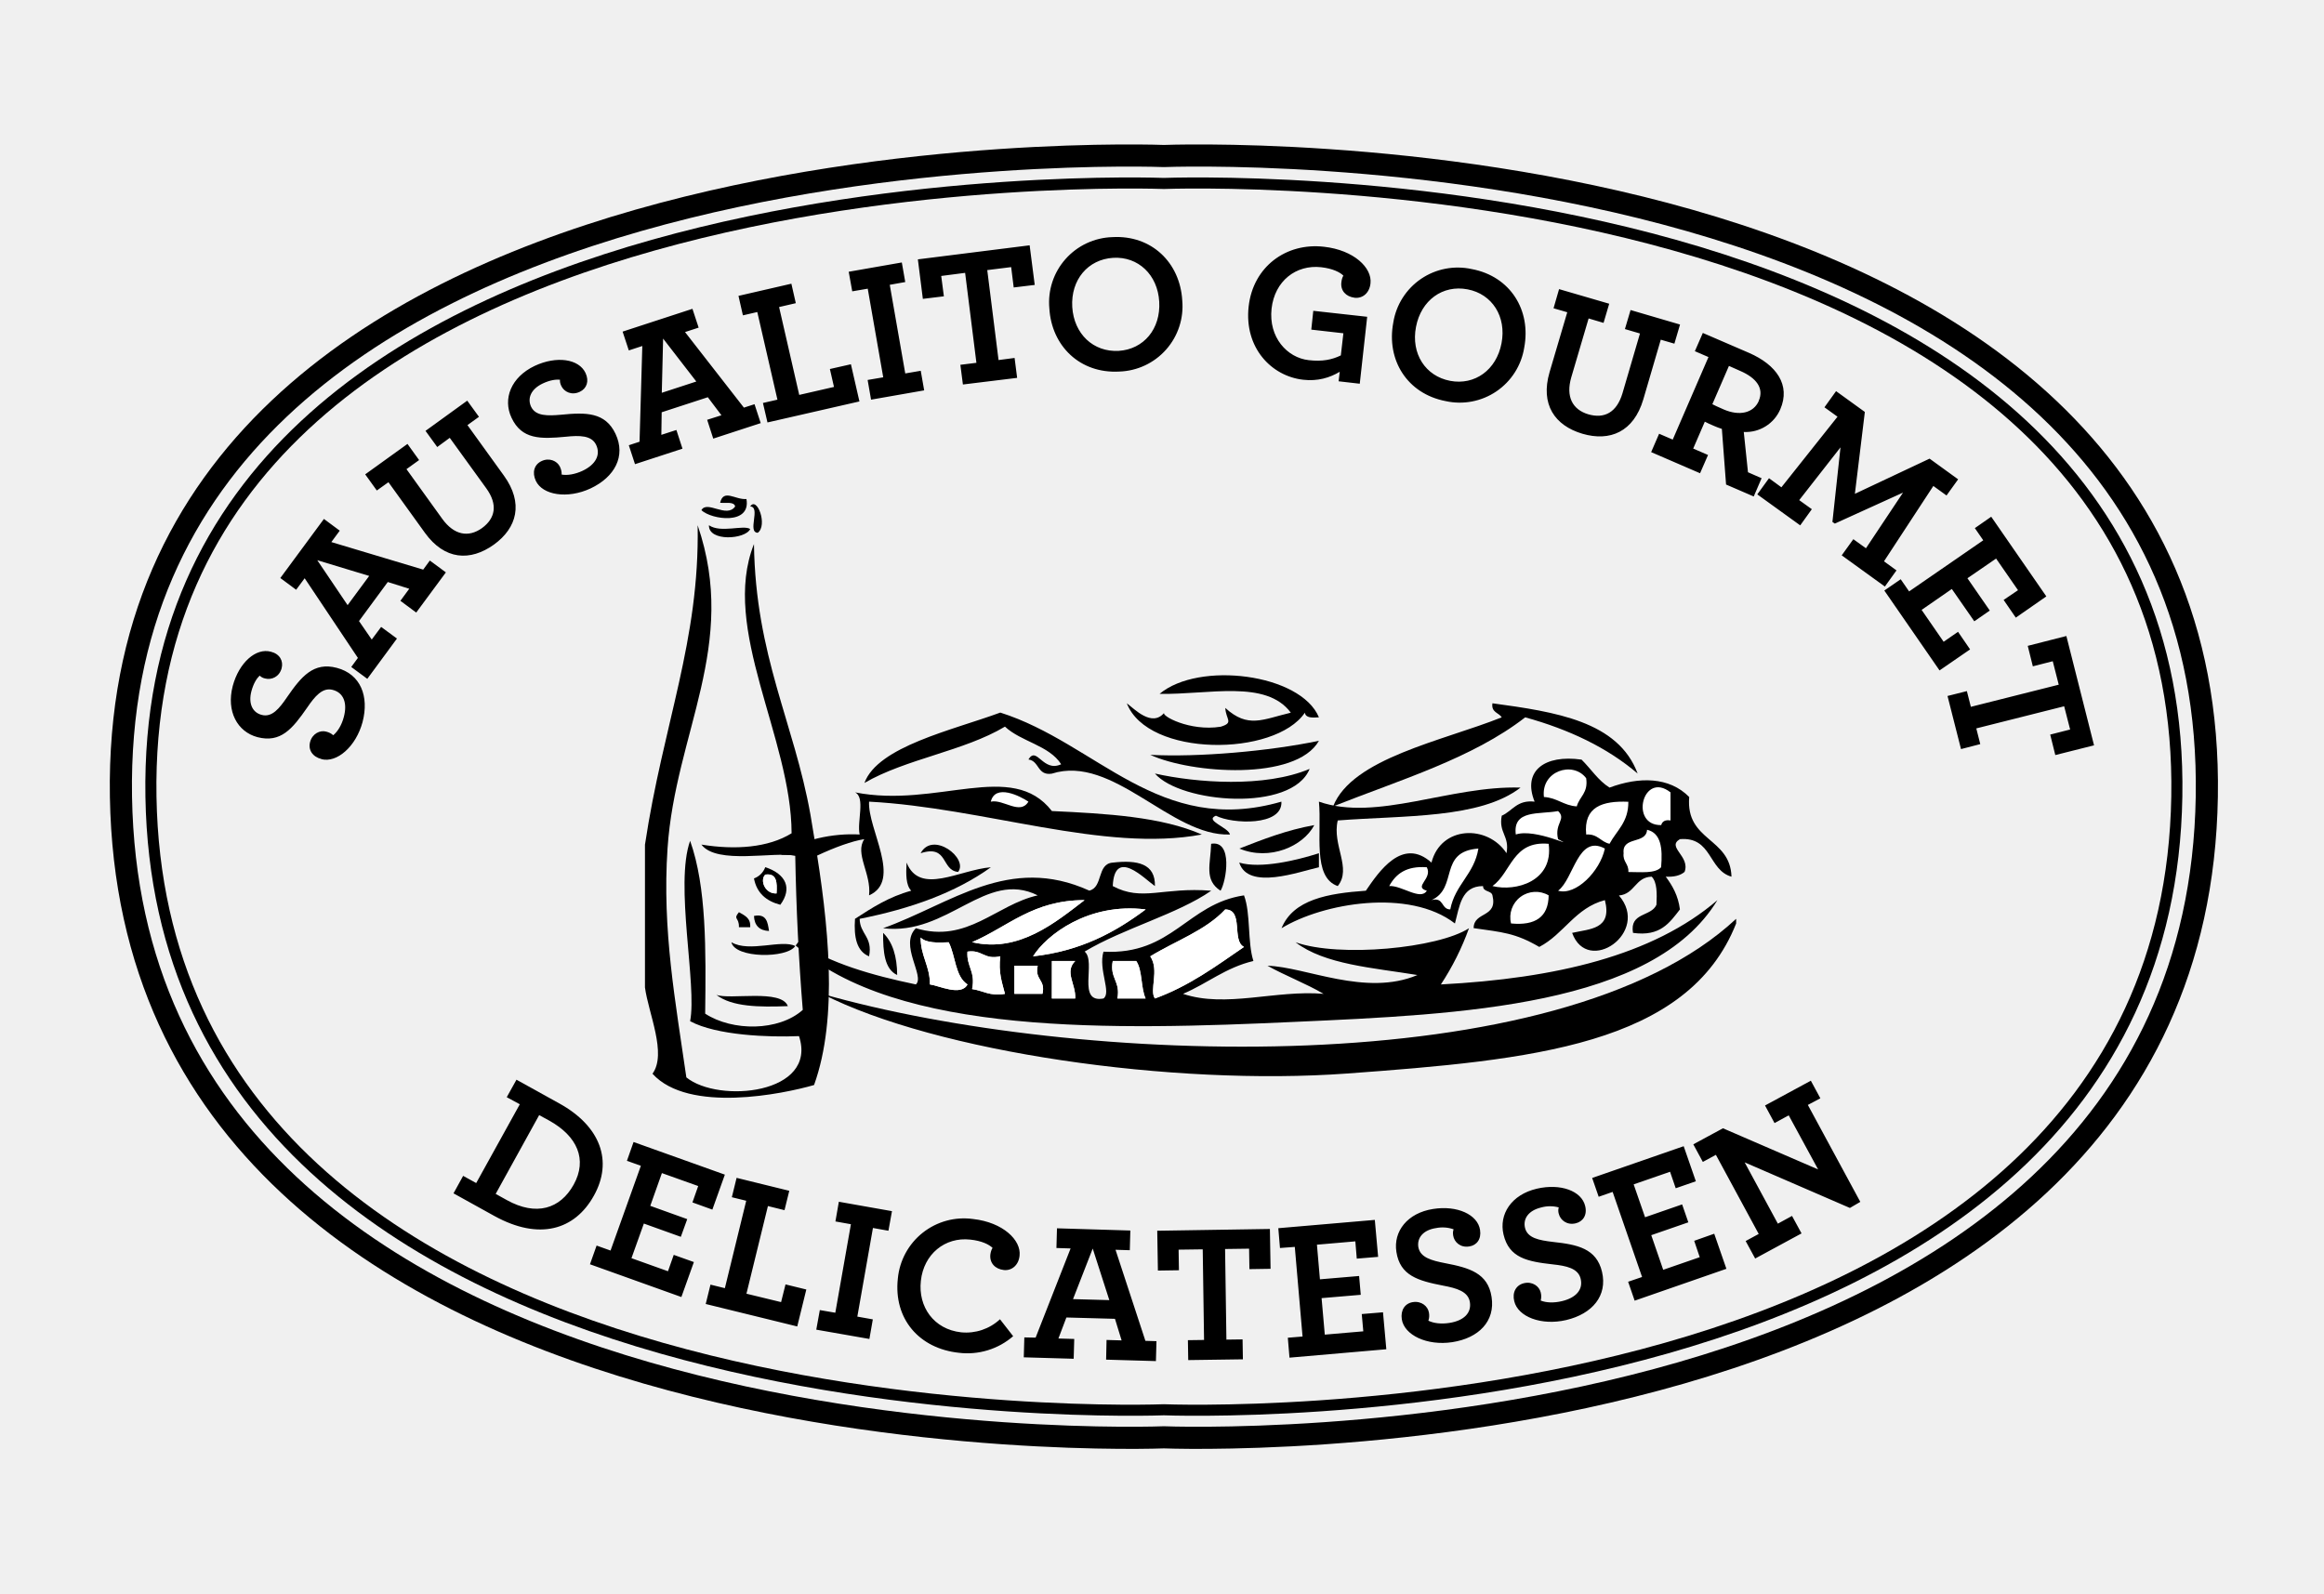
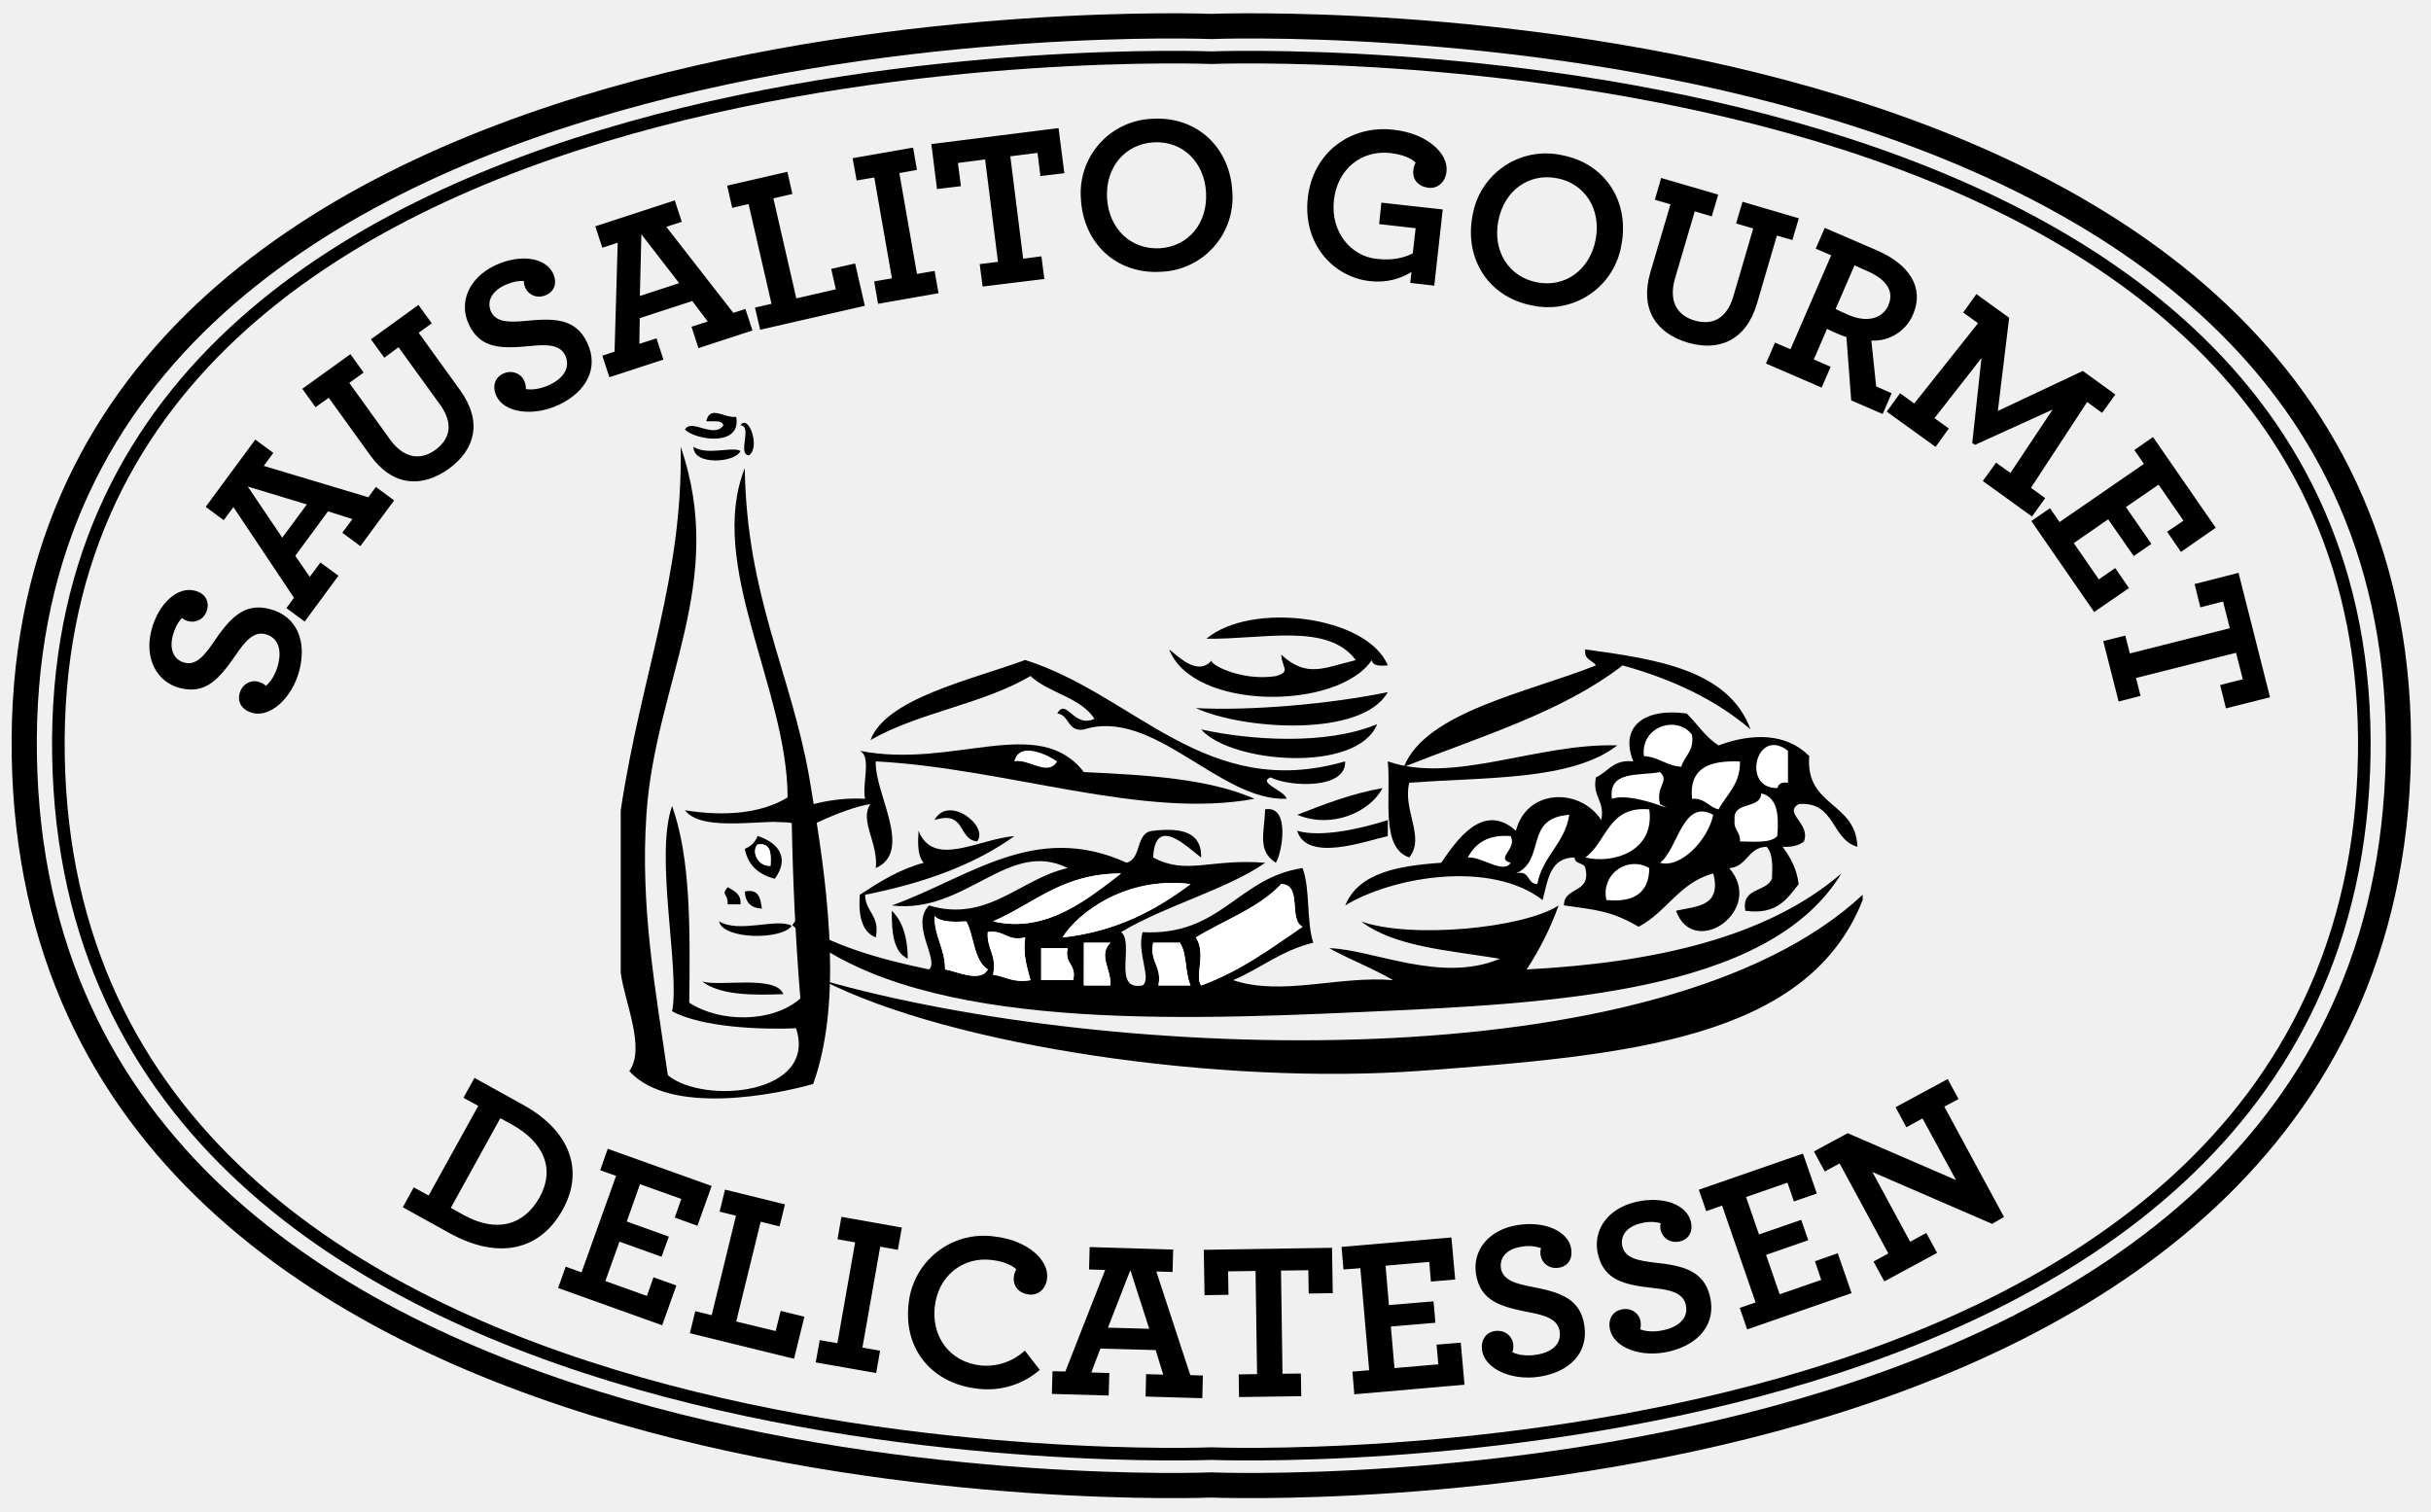
- <svg xmlns="http://www.w3.org/2000/svg" width="420" height="288" viewBox="548 74 210 144">
+ <svg xmlns="http://www.w3.org/2000/svg" width="386" height="240" viewBox="557 86 193 120">
  <path fill="none" stroke="#000" d="M653.17 201.41s90.54 3.62 91.53-55.41c1-59.03-91.53-55.42-91.53-55.42s-92.52-3.61-91.53 55.42c1 59.03 91.53 55.41 91.53 55.41Z" />
  <path fill="none" stroke="#000" stroke-width="2" d="M653.17 203.9s93.22 3.78 94.24-57.9-94.24-57.9-94.24-57.9-95.26-3.78-94.24 57.9 94.24 57.9 94.24 57.9Z" />
  <path d="m589.85 180.27 1.18.65 3.94-7.12-1.18-.64.88-1.58 3.88 2.15c3.72 2.06 4.85 5.21 3.12 8.32-1.73 3.13-4.96 4.07-8.99 1.85l-3.7-2.05Zm3.95 2.19c2.65 1.47 4.82.8 6.04-1.4 1.25-2.26.34-4.37-2.22-5.79l-.9-.49-3.93 7.12ZM601.91 186.57l1.26.45 2.74-7.66-1.26-.45.6-1.7 8.25 2.95-1.13 3.16-1.8-.65.52-1.48-3.28-1.17-1.05 2.96 3.34 1.2-.58 1.6-3.34-1.2-1.12 3.13 3.3 1.18.52-1.48 1.82.65-1.13 3.16-8.26-2.96ZM612.2 190.1l1.3.32 1.93-7.9-1.3-.32.43-1.75 4.76 1.17-.43 1.75-1.5-.37-1.94 7.92 3.13.76.4-1.6 1.88.46-.82 3.34-8.27-2.03ZM622.08 192.4l1.4.24 1.41-8-1.4-.25.31-1.78 4.8.85-.32 1.77-1.4-.25-1.41 8.01 1.4.25-.31 1.77-4.8-.84ZM629.13 189.55a6 6 0 0 1 6.8-5.38c2.7.3 4.36 1.91 4.2 3.31-.08.85-.7 1.38-1.42 1.3-.8-.09-1.3-.64-1.22-1.4q.05-.37.2-.6c-.31-.3-.96-.64-2.02-.75-2.27-.25-4.2 1.3-4.46 3.73-.26 2.34 1.17 4.38 3.64 4.65a4.5 4.5 0 0 0 3.51-1.18l1.19 1.53a6.3 6.3 0 0 1-4.9 1.5c-3.6-.38-5.92-3.08-5.52-6.71M640.56 194.87l1.02.02 3.16-8.06-1.28-.04.05-1.78 6.63.2-.05 1.78-1.29-.04 2.7 8.23 1 .03-.05 1.8-4.5-.13.04-1.78 1.36.04-.6-1.95-4.39-.12-.72 1.9 1.43.04-.05 1.79-4.51-.13Zm7.68-3.37-1.5-4.66-1.78 4.57ZM655.34 195.12l1.46-.02-.12-8.19-2.18.03.03 1.86-1.9.03-.06-3.6 10.18-.16.06 3.6-1.91.03-.03-1.85-2.17.03.12 8.19 1.46-.02.03 1.8-4.94.07ZM664.37 194.9l1.33-.11-.7-8.1-1.34.1-.15-1.79 8.72-.75.3 3.34-1.93.16-.13-1.56-3.47.3.27 3.13 3.54-.3.15 1.7-3.54.3.29 3.3 3.48-.3-.14-1.56 1.92-.16.3 3.34-8.75.76ZM674.67 193.24c-.13-.83.28-1.45 1-1.56.78-.12 1.36.38 1.45.95q.07.4-.05.73c.47.23 1.15.32 1.91.2 1.27-.2 2-.88 1.84-1.88-.15-.96-1.19-1.26-2.42-1.49-2.26-.44-3.89-.9-4.22-3.05-.29-1.85.99-3.52 3.33-3.88 2.17-.34 4.02.51 4.23 1.9.13.83-.3 1.39-.98 1.49-.8.13-1.36-.4-1.45-.99-.04-.28-.01-.4.04-.56a3 3 0 0 0-1.59-.11c-1.14.17-1.72.86-1.6 1.7.16.96 1.19 1.23 2.42 1.47 2.2.42 3.87.9 4.2 3.05.35 2.2-1.17 3.72-3.55 4.09-2.29.35-4.34-.65-4.56-2.06M684.83 191.6c-.2-.8.16-1.46.88-1.63.76-.18 1.38.28 1.51.83.07.28.06.5 0 .74.5.2 1.18.23 1.93.05 1.25-.3 1.92-1.03 1.68-2.02-.22-.94-1.28-1.17-2.52-1.3-2.3-.26-3.95-.58-4.45-2.7-.43-1.82.7-3.6 3.01-4.14 2.14-.5 4.05.2 4.37 1.57.2.82-.2 1.4-.86 1.56-.8.19-1.39-.3-1.53-.87a1 1 0 0 1 0-.57 3 3 0 0 0-1.6.01c-1.12.27-1.64 1-1.45 1.83.22.94 1.28 1.13 2.52 1.28 2.22.24 3.94.59 4.44 2.7.51 2.17-.88 3.8-3.23 4.36-2.25.53-4.37-.3-4.7-1.7M695.12 189.84l1.26-.43-2.66-7.69-1.26.44-.59-1.7 8.27-2.87 1.1 3.17-1.82.63-.51-1.49-3.29 1.14 1.03 2.97 3.35-1.16.56 1.62-3.35 1.16 1.08 3.13 3.3-1.14-.5-1.48 1.81-.64 1.1 3.17-8.29 2.88ZM705.65 179.05l3 5.54 1.28-.7.86 1.58-4.19 2.27-.86-1.58 1.18-.64-3.87-7.15-1.18.64-.86-1.59 2.68-1.45 8.6 3.72-2.66-4.89-1.28.7-.86-1.59 4.14-2.24.86 1.59-1.13.6 4.74 8.76-.94.55ZM577.05 142.6c-.81-.2-1.22-.83-1.03-1.54.2-.76.9-1.09 1.45-.94q.4.1.64.33c.4-.33.77-.92.96-1.66.33-1.24-.01-2.18-1-2.44-.93-.25-1.62.58-2.32 1.61-1.32 1.9-2.38 3.21-4.49 2.66-1.8-.48-2.83-2.32-2.23-4.62.57-2.12 2.09-3.47 3.45-3.1.8.2 1.14.83.97 1.49-.21.79-.92 1.08-1.49.93a1 1 0 0 1-.5-.26c-.27.26-.55.7-.74 1.4-.3 1.13.1 1.94.93 2.15.93.25 1.6-.59 2.3-1.62 1.27-1.84 2.38-3.19 4.49-2.63 2.15.57 2.93 2.57 2.32 4.9-.6 2.23-2.33 3.71-3.71 3.35M579.74 134.28l.6-.82-4.81-7.2-.77 1.04-1.43-1.06 3.94-5.34 1.43 1.06-.76 1.03 8.3 2.49.6-.82 1.45 1.07-2.68 3.63-1.43-1.06.8-1.09-1.94-.61-2.6 3.53 1.15 1.67.85-1.14 1.43 1.05-2.68 3.64Zm1.62-8.23-4.69-1.42 2.74 4.06ZM586.4 122.16l-3.3-4.58-1.05.75-1.05-1.46 3.82-2.75 1.05 1.46-1.14.82 3.24 4.5c1.06 1.46 2.36 1.7 3.58.83 1.22-.89 1.45-2.13.39-3.6l-3.3-4.56-1.13.83-1.06-1.46 3.77-2.73 1.06 1.46-1.04.75 3.29 4.56c1.8 2.49 1.19 4.73-.9 6.24-2.14 1.53-4.45 1.4-6.23-1.06M596.42 117.46c-.36-.76-.15-1.48.52-1.79.7-.33 1.4-.01 1.65.5q.18.38.16.72c.52.09 1.2-.02 1.89-.34 1.16-.55 1.66-1.42 1.23-2.34-.41-.87-1.5-.87-2.74-.74-2.3.22-3.99.25-4.91-1.72-.8-1.7-.05-3.66 2.09-4.68 1.98-.93 4-.64 4.6.64.35.75.1 1.41-.52 1.7-.74.35-1.42 0-1.67-.53-.12-.26-.13-.4-.12-.56-.38-.04-.9.03-1.56.34-1.05.5-1.41 1.32-1.05 2.1.42.86 1.49.83 2.73.72 2.22-.22 3.97-.24 4.9 1.73.95 2.01-.07 3.9-2.25 4.93-2.1.98-4.35.6-4.95-.68M604.82 114.24l.97-.32.25-8.65-1.22.4-.56-1.7 6.31-2.06.56 1.7-1.23.4 5.32 6.83.96-.31.56 1.71-4.29 1.4-.55-1.7 1.29-.41-1.23-1.63-4.17 1.36-.03 2.04 1.36-.44.55 1.69-4.29 1.4Zm6.1-5.76-3-3.88-.12 4.9ZM616.94 110.42l1.31-.3-1.82-7.92-1.3.3-.4-1.76 4.78-1.1.4 1.76-1.51.35 1.82 7.94 3.14-.72-.37-1.62 1.9-.43.77 3.36-8.31 1.9ZM626.4 108.34l1.41-.24-1.4-8.01-1.4.24-.32-1.77 4.8-.84.31 1.77-1.4.25 1.4 8.01 1.4-.24.31 1.77-4.8.84ZM634.78 106.97l1.45-.18-1.02-8.13-2.16.28.24 1.84-1.9.23-.45-3.57 10.1-1.27.46 3.58-1.9.23-.23-1.84-2.16.27 1.02 8.13 1.45-.19.23 1.8-4.9.6ZM642.82 101.86a5.9 5.9 0 0 1 5.7-6.43c3.53-.2 6.11 2.3 6.31 5.72a5.9 5.9 0 0 1-5.69 6.43c-3.54.2-6.12-2.3-6.32-5.72m9.93-.59c-.14-2.44-1.9-4.1-4.16-3.97-2.28.14-3.84 1.98-3.7 4.44.15 2.44 1.91 4.1 4.2 3.97 2.25-.14 3.8-1.98 3.66-4.44M660.83 101.7c.4-3.6 3.4-5.79 6.8-5.4 2.72.3 4.37 1.91 4.21 3.31-.09.86-.7 1.38-1.43 1.3-.8-.1-1.3-.65-1.2-1.41q.04-.36.18-.59c-.3-.3-.95-.64-2.01-.76-2.27-.25-4.2 1.24-4.48 3.75-.28 2.58 1.4 4.43 3.36 4.65 1.23.14 2.1-.04 2.9-.43l.23-2-2.9-.33.18-1.7 4.87.54-.67 6.05-1.91-.22.1-.86c-.9.54-1.99.87-3.3.72-2.87-.32-5.35-2.89-4.93-6.63M673.9 103.15a5.9 5.9 0 0 1 7.1-4.83c3.49.66 5.37 3.73 4.73 7.1a5.9 5.9 0 0 1-7.1 4.83c-3.49-.67-5.37-3.73-4.73-7.1m9.78 1.87c.46-2.4-.84-4.45-3.07-4.87-2.24-.43-4.2.98-4.66 3.4-.46 2.4.84 4.44 3.09 4.87 2.22.42 4.18-.98 4.64-3.4M688.02 107.64l1.6-5.42-1.24-.36.5-1.73 4.53 1.32-.51 1.73-1.35-.4-1.57 5.33c-.5 1.73.1 2.9 1.53 3.33 1.46.43 2.58-.16 3.1-1.9l1.58-5.4-1.36-.4.51-1.72 4.47 1.31-.51 1.73-1.23-.36-1.58 5.4c-.87 2.93-3.01 3.83-5.5 3.1-2.5-.74-3.82-2.65-2.97-5.56M697.92 113.2l1.23.53 3.23-7.46-1.23-.53.72-1.65 4.17 1.8c2.48 1.08 3.78 2.9 2.83 5.1a3.4 3.4 0 0 1-3.3 2.05l.38 3.64 1.23.54-.71 1.65-2.5-1.08-.38-5.03q-.35-.11-.67-.25-.53-.22-.87-.4l-1.05 2.43 1.34.58-.72 1.65-4.42-1.91Zm9-2.97c.5-1.13-.2-2.08-1.7-2.72l-.99-.44-1.5 3.46c.2.1.45.23 1.04.48 1.39.6 2.67.34 3.16-.78M707.85 117.22l1.12.82 5.07-6.38-1.18-.85 1.05-1.46 2.6 1.88-.9 7.4 6.75-3.18 2.58 1.87-1.05 1.46-1.19-.86-4.46 6.81 1.13.82-1.05 1.46-3.9-2.82 1.05-1.46 1.14.82 3.35-5.03-6.16 2.8-.22-.15.73-6.74-3.73 4.77 1.14.82-1.05 1.46-3.88-2.8ZM719.75 126.35l.76 1.1 6.7-4.62-.76-1.1 1.48-1.03 4.98 7.2-2.76 1.92-1.1-1.6 1.3-.88-1.98-2.86-2.59 1.78 2.02 2.92-1.4.97-2.03-2.92-2.73 1.89 1.99 2.88 1.3-.9 1.09 1.59-2.76 1.9-4.99-7.22ZM725.73 136.46l.36 1.42 7.94-2-.54-2.12-1.8.46-.46-1.85 3.49-.89 2.5 9.88-3.5.88-.46-1.85 1.8-.46-.54-2.1-7.94 2 .36 1.42-1.74.45-1.22-4.8ZM615.45 119.1c.42 2.38-3.16 1.87-4.07 1.01.5-.93 2.29.76 3.05-.34-.1-.46-.85-.28-1.36-.33.31-1.3 1.37-.25 2.38-.34M612.06 121.47c1.06.73 3.12-.06 3.73.34-.43.94-3.77 1.17-3.73-.34M668.46 146.88c1.73-4.36 9.88-5.91 15.24-8.05-.27-.43-.97-.44-.84-1.27 5.7.78 11.36 1.62 13.12 6.35-2.74-2.34-6.18-3.98-10.16-5.08-4.76 3.7-11.3 5.65-17.36 8.05M617.15 152.37c1.92.64 2.44 1.94 1.36 3.4-1.26-.33-2.13-1.05-2.38-2.38a1.7 1.7 0 0 0 1.02-1.02m1.02 2.37c.06-.97.04-1.85-1.02-1.7-.51.5-.03 1.76 1.02 1.7" />
  <path fill="#fff" d="M617.15 153.05c1.06-.16 1.08.72 1.02 1.7-1.05.05-1.53-1.2-1.02-1.7" />
  <path d="M667.18 140.95c-2.06 3.65-11.53 2.98-15.24 1.27 4.38.23 10.73-.33 15.24-1.27M614.77 156.44c.5.3 1.08.5 1.02 1.36h-1.02c.03-.93-.56-.68 0-1.36M616.13 156.78c1.14-.23 1.24.57 1.36 1.36q-1.3-.06-1.36-1.36" />
  <path fill="#fff" d="M691.33 144.33c.2 1.34-.6 1.66-.85 2.55-1.2-.08-1.77-.78-2.96-.85-.29-2.35 2.6-3.29 3.8-1.7" />
  <path d="M667.18 146.45c5.24 1.83 11.86-1.47 18.22-1.27-3.67 2.83-10.5 2.5-16.52 2.97-.53 2.23 1.3 4.32 0 5.93-2.31-.8-1.43-4.79-1.7-7.63" />
  <path fill="#fff" d="M698.95 145.6v2.55c-.5-.07-.75.09-.85.42-2.88.05-1.66-4.93.85-2.96M640.93 146.45c-.75 1.25-2.26-.24-3.4 0 .4-1.65 2.66-.5 3.4 0" />
  <path d="M614.1 159.16c1.6.95 4.55-.29 5.76.34-.74 1.13-5.44 1.12-5.77-.34" />
  <path fill="#fff" d="M695.14 146.45c.02 1.86-1.06 2.62-1.7 3.81-.8-.18-1.06-.9-2.11-.84-.25-2.5 1.46-3.05 3.8-2.97" />
  <path d="M666.76 148.57c-1 1.92-4.04 3.26-6.77 2.12 2.13-.83 4.26-1.67 6.77-2.12" />
  <path fill="#fff" d="M696.83 149c1.27.28 1.42 1.68 1.27 3.38-.54.59-1.84.42-2.96.43.05-.76-.52-.9-.43-1.7-.16-1.57 2.05-.78 2.12-2.12" />
  <path d="M634.57 152.8c-1.54-.14-.87-2.5-3.38-1.69 1.1-2.05 4.36.48 3.38 1.7M657.44 150.26c2-.36 1.37 3.41.85 4.24-1.51-.97-.9-2.42-.85-4.24" />
  <path fill="#fff" d="M687.94 150.26c.46 3.38-2.95 4.36-5.08 3.82 1.72-1.24 1.8-4.13 5.08-3.82M693.02 150.69c-.44 2.06-2.63 4.28-4.23 3.81 1.43-1.07 1.78-5.13 4.23-3.81M681.59 150.69c-.36 2.32-2.11 3.25-2.55 5.5-.84 0-.53-1.15-1.69-.84 2.44-1.1.6-4.4 4.24-4.66" />
  <path d="M667.18 151.11v1.27c-1.76.39-6.4 2.12-7.2-.42 1.94.57 5.18-.2 7.2-.85M612.73 163.91c1.23.47 5.88-.55 6.46 1.02-2.59.1-5.06.07-6.46-1.02" />
  <path d="M620.13 159.14c2.9 1.93 6.65 3 10.63 3.83.84-.75-1.53-3.57 0-5.08 4.65 1.4 7.26-2.14 11.01-2.97-4.72-2.36-8.1 3.68-13.97 2.97 6.16-2.21 11.35-6.7 18.63-3.4 1.26-.29.67-2.43 2.12-2.53 2.24-.26 3.86.09 3.81 2.12-.93-.64-3.65-3.52-3.81 0 2.67 1.43 4.52.07 8.9.42-3.07 2.13-7.9 3.38-11.44 5.5 1.08.9-.75 4.7 1.7 4.24.75-.52-.48-2.6 0-4.23 6.24.32 7.54-4.32 12.7-5.09.62 1.64.3 4.22.85 5.93-2.52.6-4.17 2.04-6.36 2.97 3.86 1.3 8.38-.37 12.7 0-1.6-.94-3.44-1.63-5.07-2.54 3.46.1 8.87 2.82 13.55.84-4-.66-8.38-.94-11.01-2.96 3.96 1.4 12.88.54 15.67-1.27a24 24 0 0 1-2.54 5.08c10.33-.54 19.15-2.6 24.99-7.62-5.82 9.58-23.16 10.33-38.12 11-16.33.75-36.13 1.28-45.17-6.9m15.94-.3c4.24 1 7.57-1.82 10.17-3.8-4.67-.01-6.91 2.4-10.17 3.8m5.51 1.28c4.32-.48 7.42-2.18 10.17-4.24-5.17-.64-8.98 2.32-10.17 4.24m10.59 0c.85 1.26-.11 3.07.42 3.81 3.1-1.13 5.54-2.94 8.05-4.66-1.14-.56 0-3.39-1.7-3.39-1.76 1.9-4.5 2.85-6.77 4.24m-19.9 2.54c.79.1 2.8 1.1 3.38 0-1.12-.72-1.07-2.6-1.7-3.81-1.04.05-2.03.06-2.53-.42 0 1.69.84 2.54.84 4.23m3.81.42c1 .14 1.6.67 2.97.43-.26-1.02-.61-1.94-.42-3.4-1.47.35-1.63-.62-2.97-.41-.1 1.36.75 1.79.42 3.38m7.2.85h2.12c.07-1.3-1-2.4 0-3.39h-2.11Zm5.93 0h2.55c-.45-.97-.27-2.55-.85-3.39h-2.12c-.3 1.57.72 1.82.42 3.4m-9.31-.43h2.54c.3-1.3-.73-1.25-.43-2.54h-2.11Z" />
  <path fill="#fff" d="M676.93 152.38c.55 1.05-1.25 1.76 0 2.12-.56.93-2.3-.5-3.4-.42.6-1.12 1.56-1.84 3.4-1.7M687.94 154.92c-.02 1.96-1.2 2.75-3.4 2.54a2.3 2.3 0 0 1 3.4-2.54M646 155.35c-2.59 1.98-5.92 4.8-10.16 3.8 3.26-1.4 5.5-3.81 10.17-3.8M651.52 156.2c-2.75 2.05-5.85 3.75-10.17 4.23 1.2-1.92 5-4.88 10.17-4.24M658.72 156.2c1.69 0 .55 2.82 1.69 3.38-2.51 1.72-4.94 3.53-8.05 4.66-.53-.74.43-2.55-.42-3.81 2.28-1.4 5-2.33 6.78-4.24" />
  <path d="M627.8 158.31c.86.83 1.26 2.13 1.27 3.81-1.15-.54-1.28-2.1-1.27-3.8" />
  <path fill="#fff" d="M631.19 158.73c.5.5 1.5.48 2.54.43.62 1.21.57 3.1 1.7 3.81-.59 1.1-2.6.1-3.4 0 0-1.7-.84-2.54-.84-4.24M635.42 160c1.34-.2 1.5.77 2.97.43-.19 1.45.16 2.37.42 3.39-1.38.24-1.97-.3-2.97-.43.33-1.6-.51-2.02-.42-3.38M643.05 160.85h2.11c-1 1 .07 2.08 0 3.39h-2.11ZM648.55 160.85h2.12c.58.84.4 2.42.85 3.39h-2.55c.3-1.57-.72-1.82-.42-3.39M639.66 161.28h2.11c-.3 1.3.73 1.24.43 2.54h-2.54Z" />
  <path d="M704.88 157.46c-4.36 11.03-18.54 12.34-35.15 13.56-15.76 1.15-37.14-1.93-47.44-7.2 22.83 6.52 66.58 8.16 82.59-6.78ZM615.79 119.77c.62-.95 1.6 1.72.68 2.38-.97-.04.3-2.33-.68-2.38M637.54 152.38c-3.2 2.3-7.26 3.75-11.86 4.66.02 1.39 1.2 1.62.85 3.39-1.11-.45-1.39-1.72-1.27-3.39 1.54-1 3.08-2 5.08-2.54-.49-.5-.48-1.5-.42-2.54 1.2 2.99 4.79.64 7.62.42M658.3 139.68c1.22-.37.47-.64.42-1.7 2.05 1.87 3.36 1.04 5.92.43-2.24-3.02-7.43-1.62-11.86-1.7 3.55-2.98 12.76-1.83 14.4 2.12-.6.04-1.2.07-1.27-.42-2.71 4-14.2 4.04-16.09-.85.67.49 2.27 2.21 3.39.85-.35.26 2.3 1.71 5.08 1.27M657.87 147.72c-1.07.43 1.15 1.06 1.27 1.7-5.32.2-10.56-7.27-16.1-5.5-1.32.2-1.11-1.15-2.11-1.28.76-1.27 1.3 1.2 2.96.43-1.1-1.72-3.62-2.03-5.08-3.4-3.71 2.22-8.95 2.91-12.7 5.09 1.22-3.3 7.93-4.76 12.28-6.36 8.75 2.77 14.35 11.25 25.4 8.05.12 2.24-4.45 2.03-5.92 1.27" />
  <path d="M652.36 143.91c3.75.84 9.9 1.3 13.98-.42-1.6 3.95-11.66 3.1-13.98.42M621.85 151.32q-1.01.47-1.96 1.01m-1.31-1.08c1.72-1.37 4.73-1.97 7.1-1.83-.26-1.15.54-3.36-.42-3.81 7.44 1.47 14.18-2.98 17.79 1.69 4.99.23 9.92.52 13.55 2.12-8.84 1.65-19.64-2.42-30.07-2.97-.13 2.51 3.02 7.13 0 8.47.22-1.97-1.32-3.77-.43-5.08-1.11.17-2.67.74-4.25 1.48m15.69-4.87c1.13-.24 2.64 1.25 3.39 0-.74-.5-3-1.65-3.4 0" />
  <path fill="#fff" d="M684.97 149.42c-.3-2.28 2.16-1.8 3.82-2.12.79.75-.35 1.08 0 2.54 1.83.97-2.03-1.03-3.82-.42" />
  <path d="M621.6 149.84c1.27 7.62 2.17 16.08-.04 22.22-2.76.8-11.34 2.58-14.6-1.02 1.32-1.81-.37-5.47-.68-7.8v-12.9c1.64-10.91 4.95-18.42 4.76-28.87 3.72 10.83-2.02 18.75-2.72 29.2-.5 7.4.73 13.92 1.7 20.7 2.91 2.37 11.9 1.52 10.18-3.73-2.7.12-7.47-.06-9.84-1.35.64-3.26-1.41-12.35 0-16.3 1.49 4.17 1.43 9.89 1.36 15.62 2.47 1.61 6.65 1.6 8.82-.34q-.55-6.75-.68-13.92c-1.82-.44-7.08.84-8.48-1.02 3.06.5 6.04.28 8.15-1.02-.02-8.63-6.44-18.49-3.4-26.14.14 10.12 3.62 16.15 5.1 24.44zM690.9 142.64c.86.84 1.5 1.89 2.54 2.54 2.66-.99 5.39-.99 7.2.85-.34 4.02 3.71 3.63 3.82 7.2-2.1-.58-1.74-3.63-4.66-3.39-1.24.72.96 1.54.42 2.96q-.58.49-1.7.43c.6.81 1.12 1.7 1.28 2.96-.93 1.2-1.77 2.47-4.24 2.12-.32-1.87 1.65-1.45 2.12-2.54.05-1.04.06-2.04-.43-2.54-1.5.04-1.52 1.58-2.96 1.7 2.88 3.34-2.83 7.27-4.23 3.38 1.6-.37 3.64-.3 2.96-2.96-2.68.7-3.7 3.07-5.93 4.23-2.17-1.27-3.36-1.33-5.93-1.7.01-1.53 2.2-.9 1.7-2.96-.1-.46-.85-.28-.85-.84-1.98 0-2.12 1.83-2.54 3.38-4.14-3.2-11.94-1.85-15.67.43 1.06-2.6 4.19-3.15 7.62-3.39 1.15-1.68 3.3-4.91 5.93-2.54.85-3.35 5.08-3.45 6.78-.85.3-1.57-.73-1.82-.43-3.39.98-.43 1.37-1.45 2.97-1.27-1.12-2.78.9-4.27 4.23-3.8m-3.39 3.38c1.2.07 1.77.77 2.97.85.24-.89 1.05-1.21.85-2.55-1.2-1.59-4.1-.65-3.82 1.7m10.6 2.54c.09-.33.35-.5.84-.42v-2.54c-2.51-1.97-3.73 3.01-.85 2.96m-6.77.85c1.05-.07 1.3.66 2.11.84.64-1.2 1.72-1.95 1.7-3.8-2.35-.1-4.06.45-3.81 2.96m-2.54.42c-.35-1.46.79-1.79 0-2.54-1.66.32-4.12-.16-3.82 2.12 1.79-.6 5.65 1.39 3.82.42m5.92 1.27c-.09.8.48.94.43 1.7 1.12 0 2.42.16 2.96-.43.15-1.7 0-3.1-1.27-3.39-.08 1.34-2.28.55-2.12 2.12m-11.85 2.97c2.13.53 5.54-.44 5.08-3.82-3.28-.3-3.36 2.58-5.08 3.82m5.93.42c1.6.47 3.79-1.75 4.23-3.81-2.45-1.32-2.8 2.74-4.23 3.81m-11.44.85c1.15-.31.85.84 1.7.84.43-2.25 2.17-3.18 2.54-5.5-3.65.26-1.8 3.56-4.24 4.66m-3.81-1.27c1.1-.08 2.83 1.35 3.39.42-1.25-.36.55-1.07 0-2.12-1.84-.14-2.8.59-3.4 1.7m11.02 3.38c2.18.21 3.37-.58 3.39-2.54a2.3 2.3 0 0 0-3.4 2.54" />
</svg>
